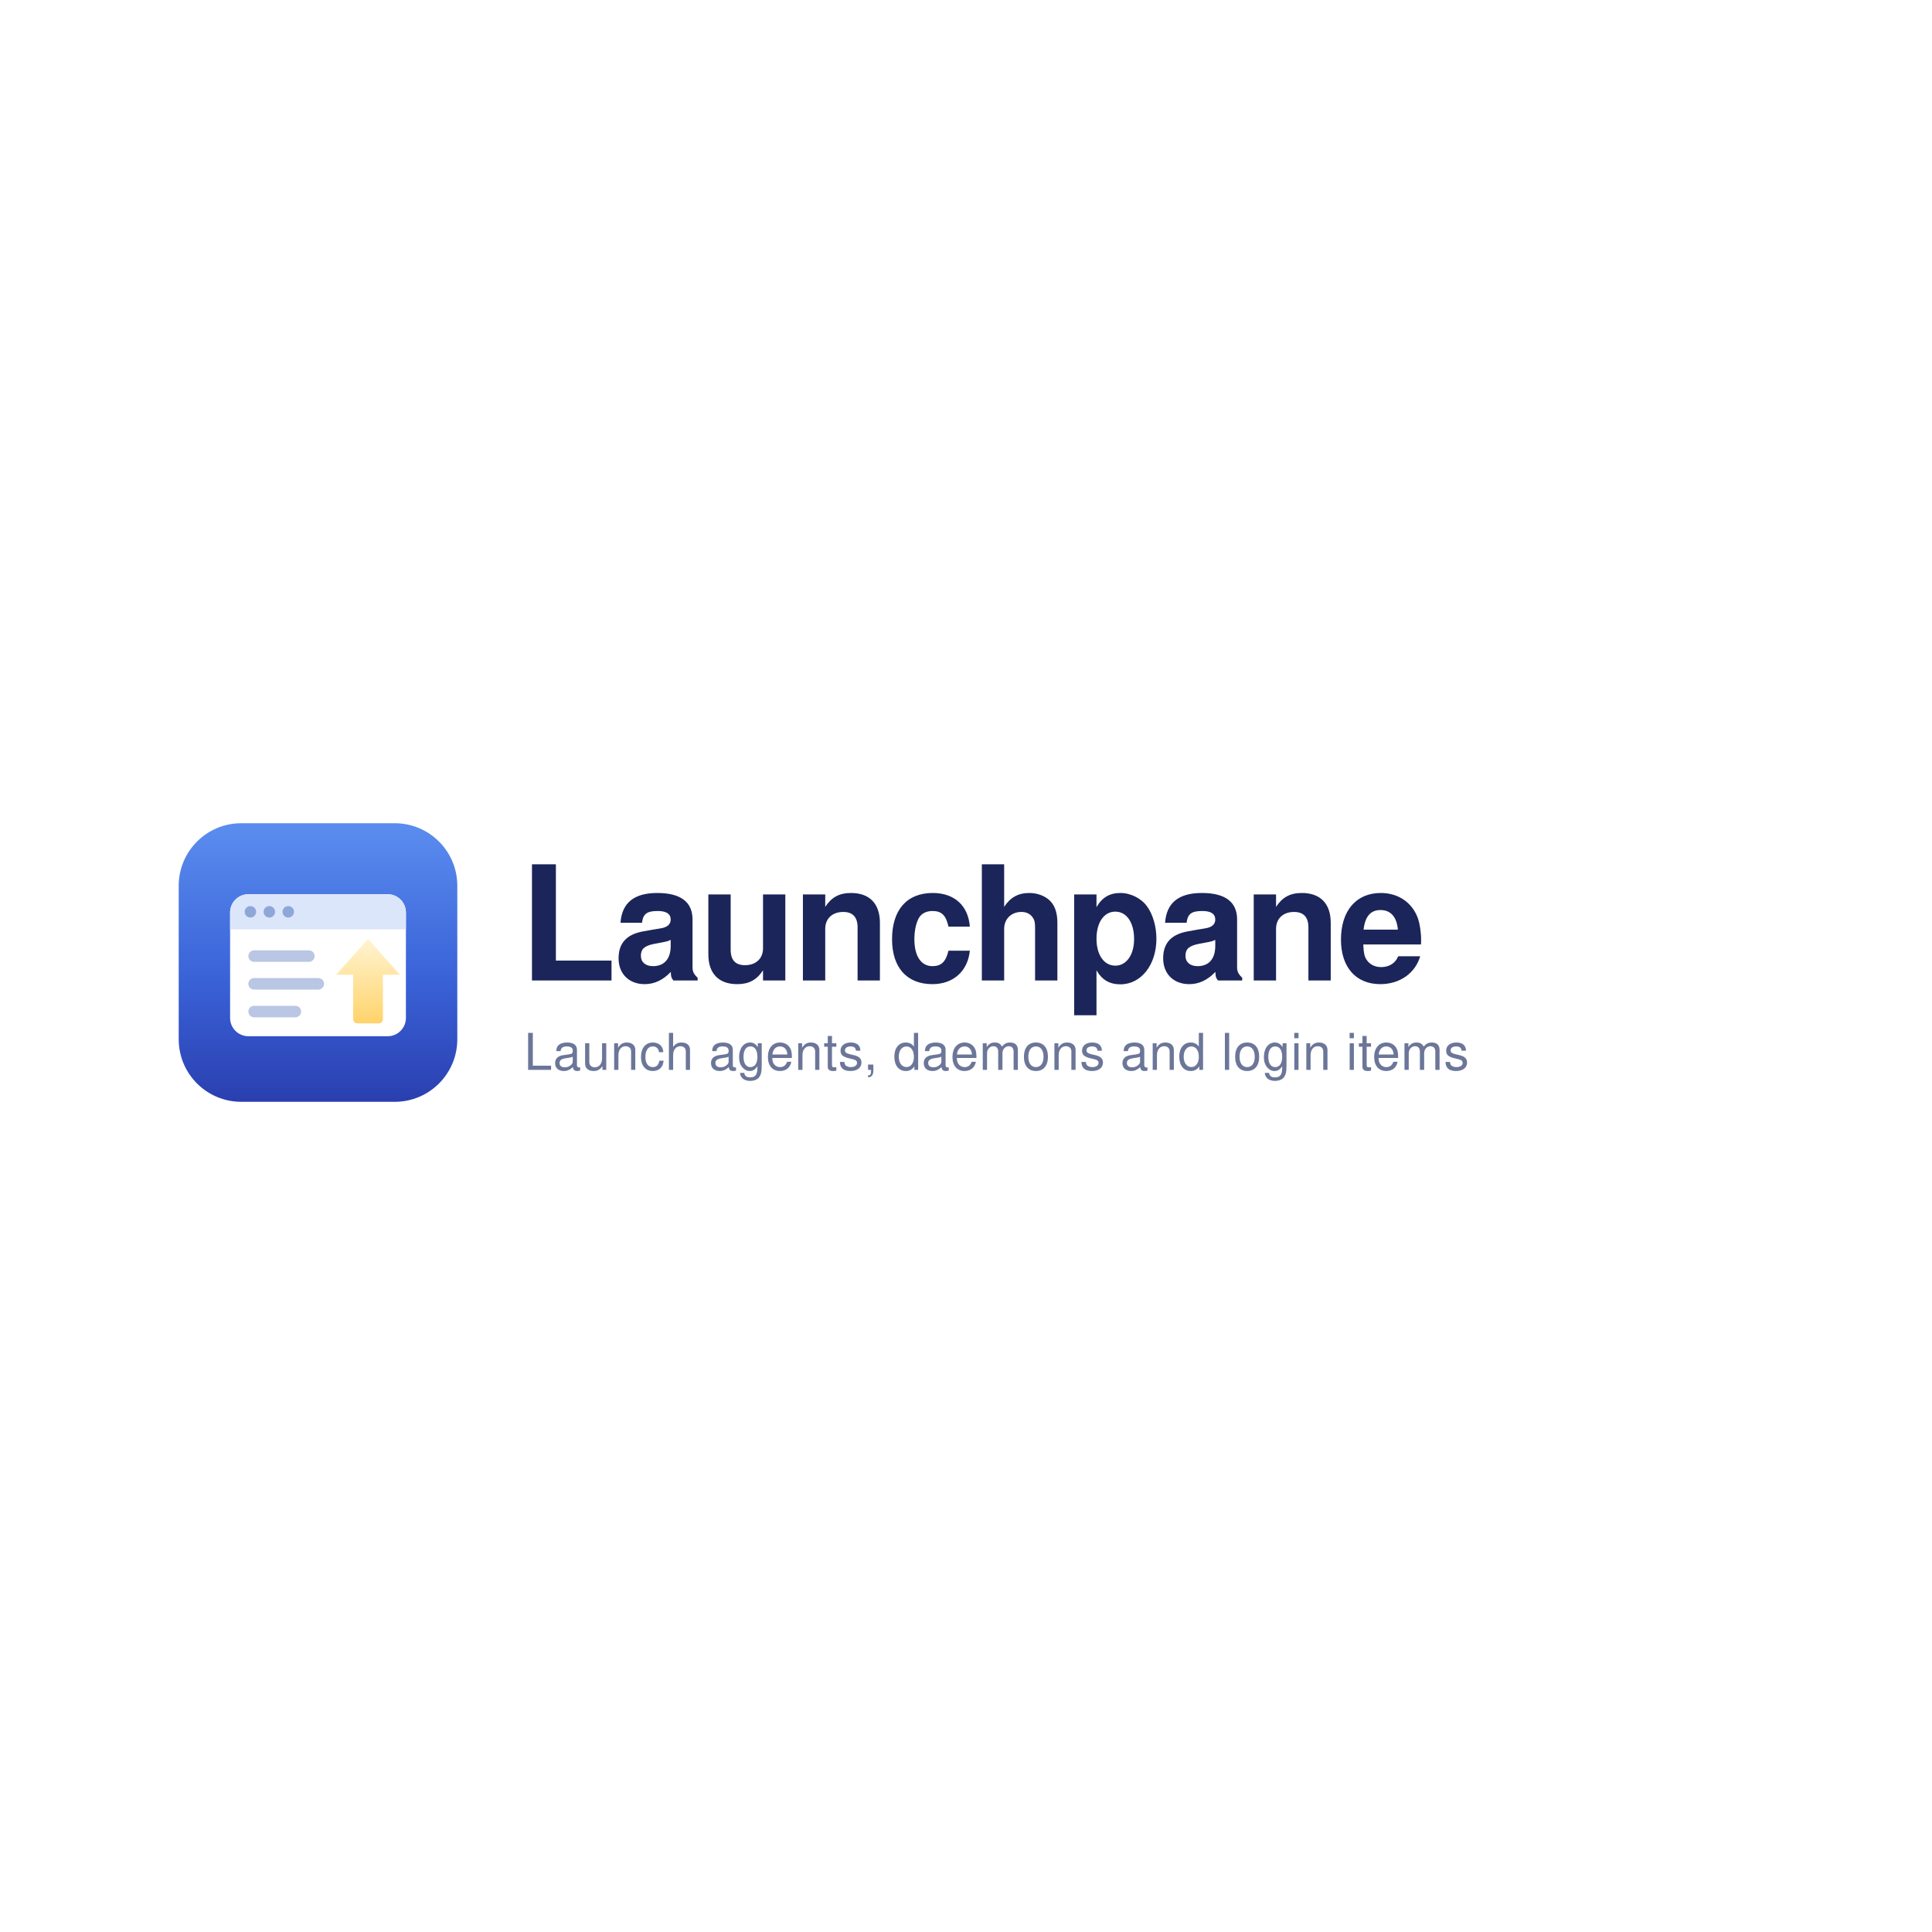
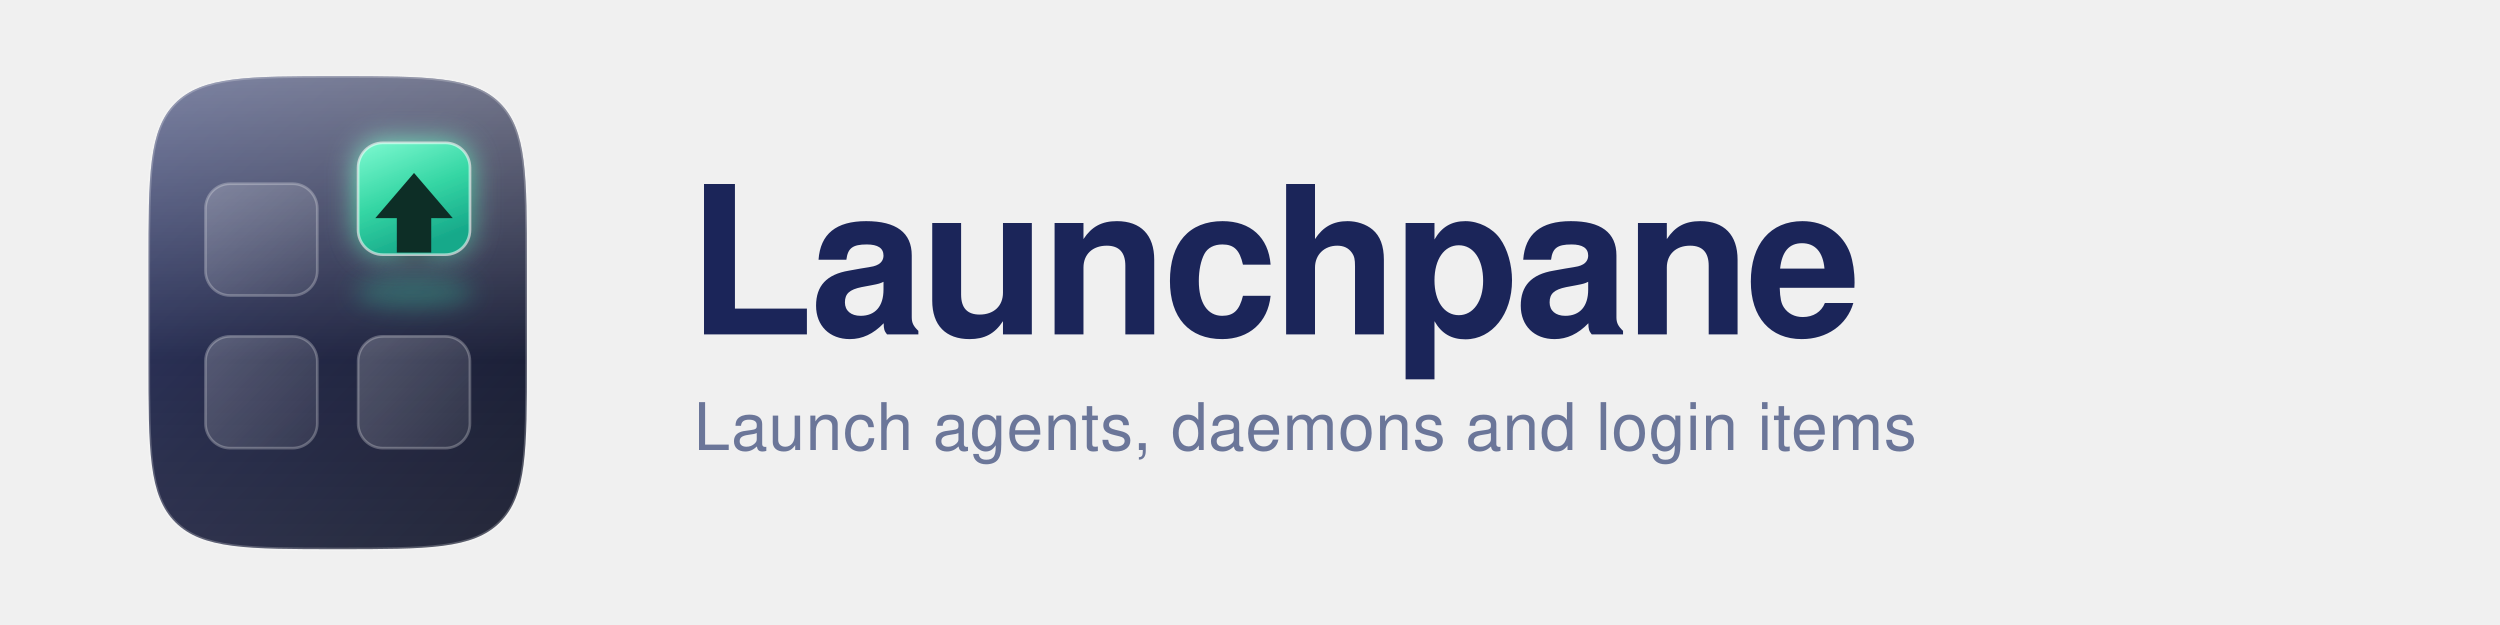
- <svg xmlns="http://www.w3.org/2000/svg" width="1600" height="1600" viewBox="0 0 1600 1600">
-   <defs>
-     <linearGradient id="plate" x1="0" y1="0" x2="0" y2="1">
-       <stop offset="0%" stop-color="#5B8DEF" />
-       <stop offset="55%" stop-color="#3A63D8" />
-       <stop offset="100%" stop-color="#2A3FB0" />
-     </linearGradient>
-     <linearGradient id="spark" x1="0" y1="1" x2="0" y2="0">
-       <stop offset="0%" stop-color="#FFD36B" />
-       <stop offset="100%" stop-color="#FFF4D2" />
-     </linearGradient>
-   </defs>
-   <rect width="1600" height="1600" fill="#FFFFFF" />
-   <g transform="translate(0,600)">
-     <g transform="translate(120,56) scale(0.28)">
-       <rect x="100" y="92" width="824" height="824" rx="185" ry="185" fill="url(#plate)" />
-       <rect x="252" y="302" width="520" height="420" rx="54" ry="54" fill="#FFFFFF" />
-       <path d="M306 302 h412 a54 54 0 0 1 54 54 v50 h-520 v-50 a54 54 0 0 1 54 -54 Z" fill="#DCE6FB" />
-       <circle cx="312" cy="354" r="17" fill="#8FA6D8" />
-       <circle cx="368" cy="354" r="17" fill="#8FA6D8" />
-       <circle cx="424" cy="354" r="17" fill="#8FA6D8" />
-       <rect x="306" y="468" width="196" height="34" rx="17" fill="#B9C6E4" />
-       <rect x="306" y="550" width="224" height="34" rx="17" fill="#B9C6E4" />
-       <rect x="306" y="632" width="156" height="34" rx="17" fill="#B9C6E4" />
-       <path d="M660 434 L754 540 L704 540 L704 670 Q704 684 690 684 L630 684 Q616 684 616 670 L616 540 L566 540 Z" fill="url(#spark)" />
+ <svg xmlns="http://www.w3.org/2000/svg" width="1600" height="400" viewBox="0 0 1600 400">
+   <g transform="translate(40,24) scale(0.344)">
+     <defs>
+       <linearGradient id="c1plate" x1="0.1" y1="0" x2="0.9" y2="1">
+         <stop offset="0%" stop-color="#2B3566" />
+         <stop offset="48%" stop-color="#1B2040" />
+         <stop offset="100%" stop-color="#0E1226" />
+       </linearGradient>
+       <linearGradient id="c1glass" x1="0" y1="0" x2="1" y2="1">
+         <stop offset="0%" stop-color="#FFFFFF" stop-opacity="0.22" />
+         <stop offset="100%" stop-color="#FFFFFF" stop-opacity="0.07" />
+       </linearGradient>
+       <linearGradient id="c1live" x1="0" y1="0" x2="0.4" y2="1">
+         <stop offset="0%" stop-color="#7DF9D0" />
+         <stop offset="55%" stop-color="#35D6A4" />
+         <stop offset="100%" stop-color="#17A98A" />
+       </linearGradient>
+       <linearGradient id="c1trail" x1="0" y1="1" x2="0" y2="0">
+         <stop offset="0%" stop-color="#35D6A4" stop-opacity="0" />
+         <stop offset="100%" stop-color="#7DF9D0" stop-opacity="0.75" />
+       </linearGradient>
+       <linearGradient id="c1rim" x1="0" y1="0" x2="0" y2="1">
+         <stop offset="0%" stop-color="#FFFFFF" stop-opacity="0.38" />
+         <stop offset="60%" stop-color="#FFFFFF" stop-opacity="0.04" />
+         <stop offset="100%" stop-color="#FFFFFF" stop-opacity="0.10" />
+       </linearGradient>
+       <filter id="c1soft" x="-80%" y="-200%" width="260%" height="500%">
+         <feGaussianBlur stdDeviation="22" />
+       </filter>
+       <filter id="c1glow" x="-60%" y="-60%" width="220%" height="220%">
+         <feGaussianBlur stdDeviation="26" result="b" />
+         <feMerge>
+           <feMergeNode in="b" />
+           <feMergeNode in="SourceGraphic" />
+         </feMerge>
+       </filter>
+     </defs>
+     <g>
+       <path d="M512 72h0c168 0 252 0 302 50s50 134 50 302v176c0 168 0 252-50 302s-134 50-302 50h0c-168 0-252 0-302-50s-50-134-50-302V424c0-168 0-252 50-302s134-50 302-50z" fill="url(#c1plate)" />
+       <path d="M512 72h0c168 0 252 0 302 50s50 134 50 302v176c0 168 0 252-50 302s-134 50-302 50h0c-168 0-252 0-302-50s-50-134-50-302V424c0-168 0-252 50-302s134-50 302-50z" fill="url(#c1rim)" />
+       <path d="M512 72h0c168 0 252 0 302 50s50 134 50 302v176c0 168 0 252-50 302s-134 50-302 50h0c-168 0-252 0-302-50s-50-134-50-302V424c0-168 0-252 50-302s134-50 302-50z" fill="none" stroke="#FFFFFF" stroke-opacity="0.22" stroke-width="6" />
    </g>
-     <text x="430" y="212" font-family="SF Pro Display, Helvetica Neue, Helvetica, Arial, sans-serif" font-size="132" font-weight="600" fill="#1B2559" letter-spacing="-3">Launchpane</text>
-     <text x="434" y="286" font-family="SF Pro Text, Helvetica Neue, Helvetica, Arial, sans-serif" font-size="42" font-weight="400" fill="#6B7699" letter-spacing="0.5">Launch agents, daemons and login items</text>
+     <g>
+       <rect x="266" y="556" width="208" height="208" rx="46" fill="url(#c1glass)" stroke="#FFFFFF" stroke-opacity="0.26" stroke-width="5" />
+       <rect x="550" y="556" width="208" height="208" rx="46" fill="url(#c1glass)" stroke="#FFFFFF" stroke-opacity="0.26" stroke-width="5" />
+       <rect x="266" y="272" width="208" height="208" rx="46" fill="url(#c1glass)" stroke="#FFFFFF" stroke-opacity="0.26" stroke-width="5" />
+     </g>
+     <ellipse cx="654" cy="474" rx="110" ry="30" fill="#35D6A4" opacity="0.30" filter="url(#c1soft)" />
+     <g filter="url(#c1glow)">
+       <rect x="550" y="196" width="208" height="208" rx="46" fill="url(#c1live)" />
+       <rect x="550" y="196" width="208" height="208" rx="46" fill="none" stroke="#FFFFFF" stroke-opacity="0.55" stroke-width="5" />
+       <path d="M654 252 l72 84 h-40 v64 h-64 v-64 h-40 z" fill="#0E2E27" />
+     </g>
  </g>
+   <text x="440" y="214" font-family="SF Pro Display, Helvetica Neue, Helvetica, Arial, sans-serif" font-size="132" font-weight="600" fill="#1B2559" letter-spacing="-3">Launchpane</text>
+   <text x="444" y="288" font-family="SF Pro Text, Helvetica Neue, Helvetica, Arial, sans-serif" font-size="42" font-weight="400" fill="#6B7699" letter-spacing="0.5">Launch agents, daemons and login items</text>
</svg>
